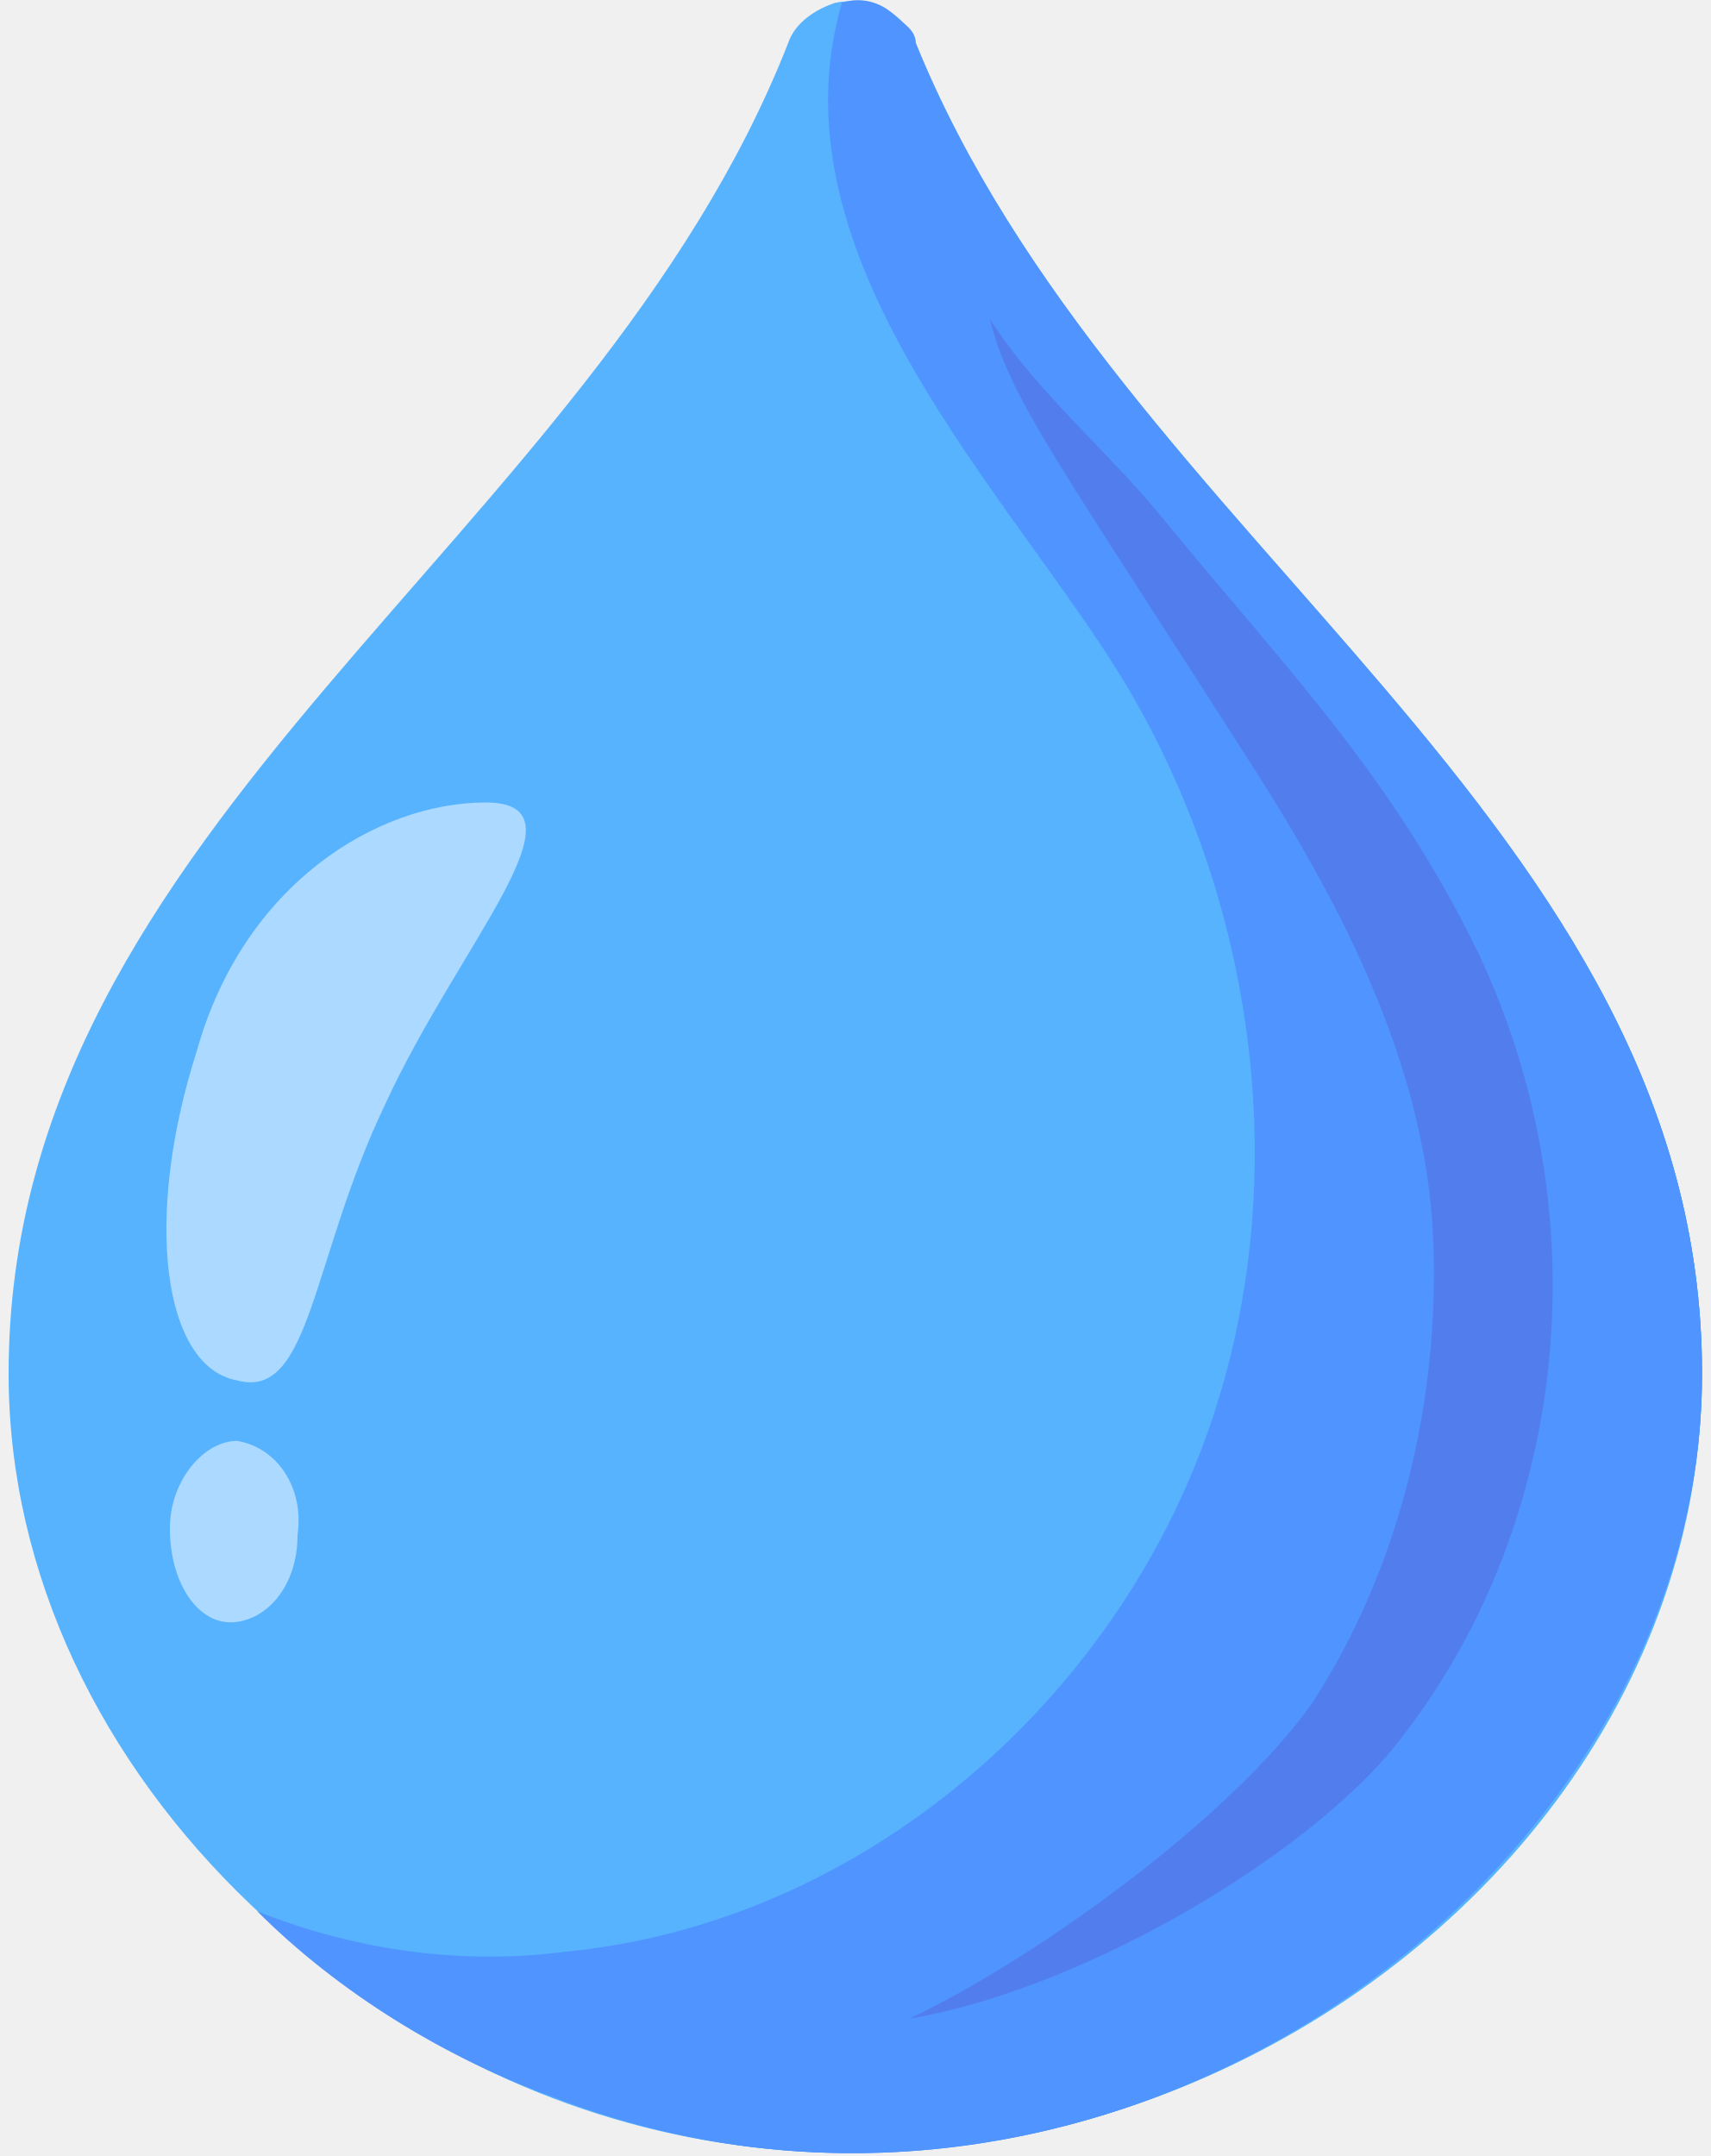
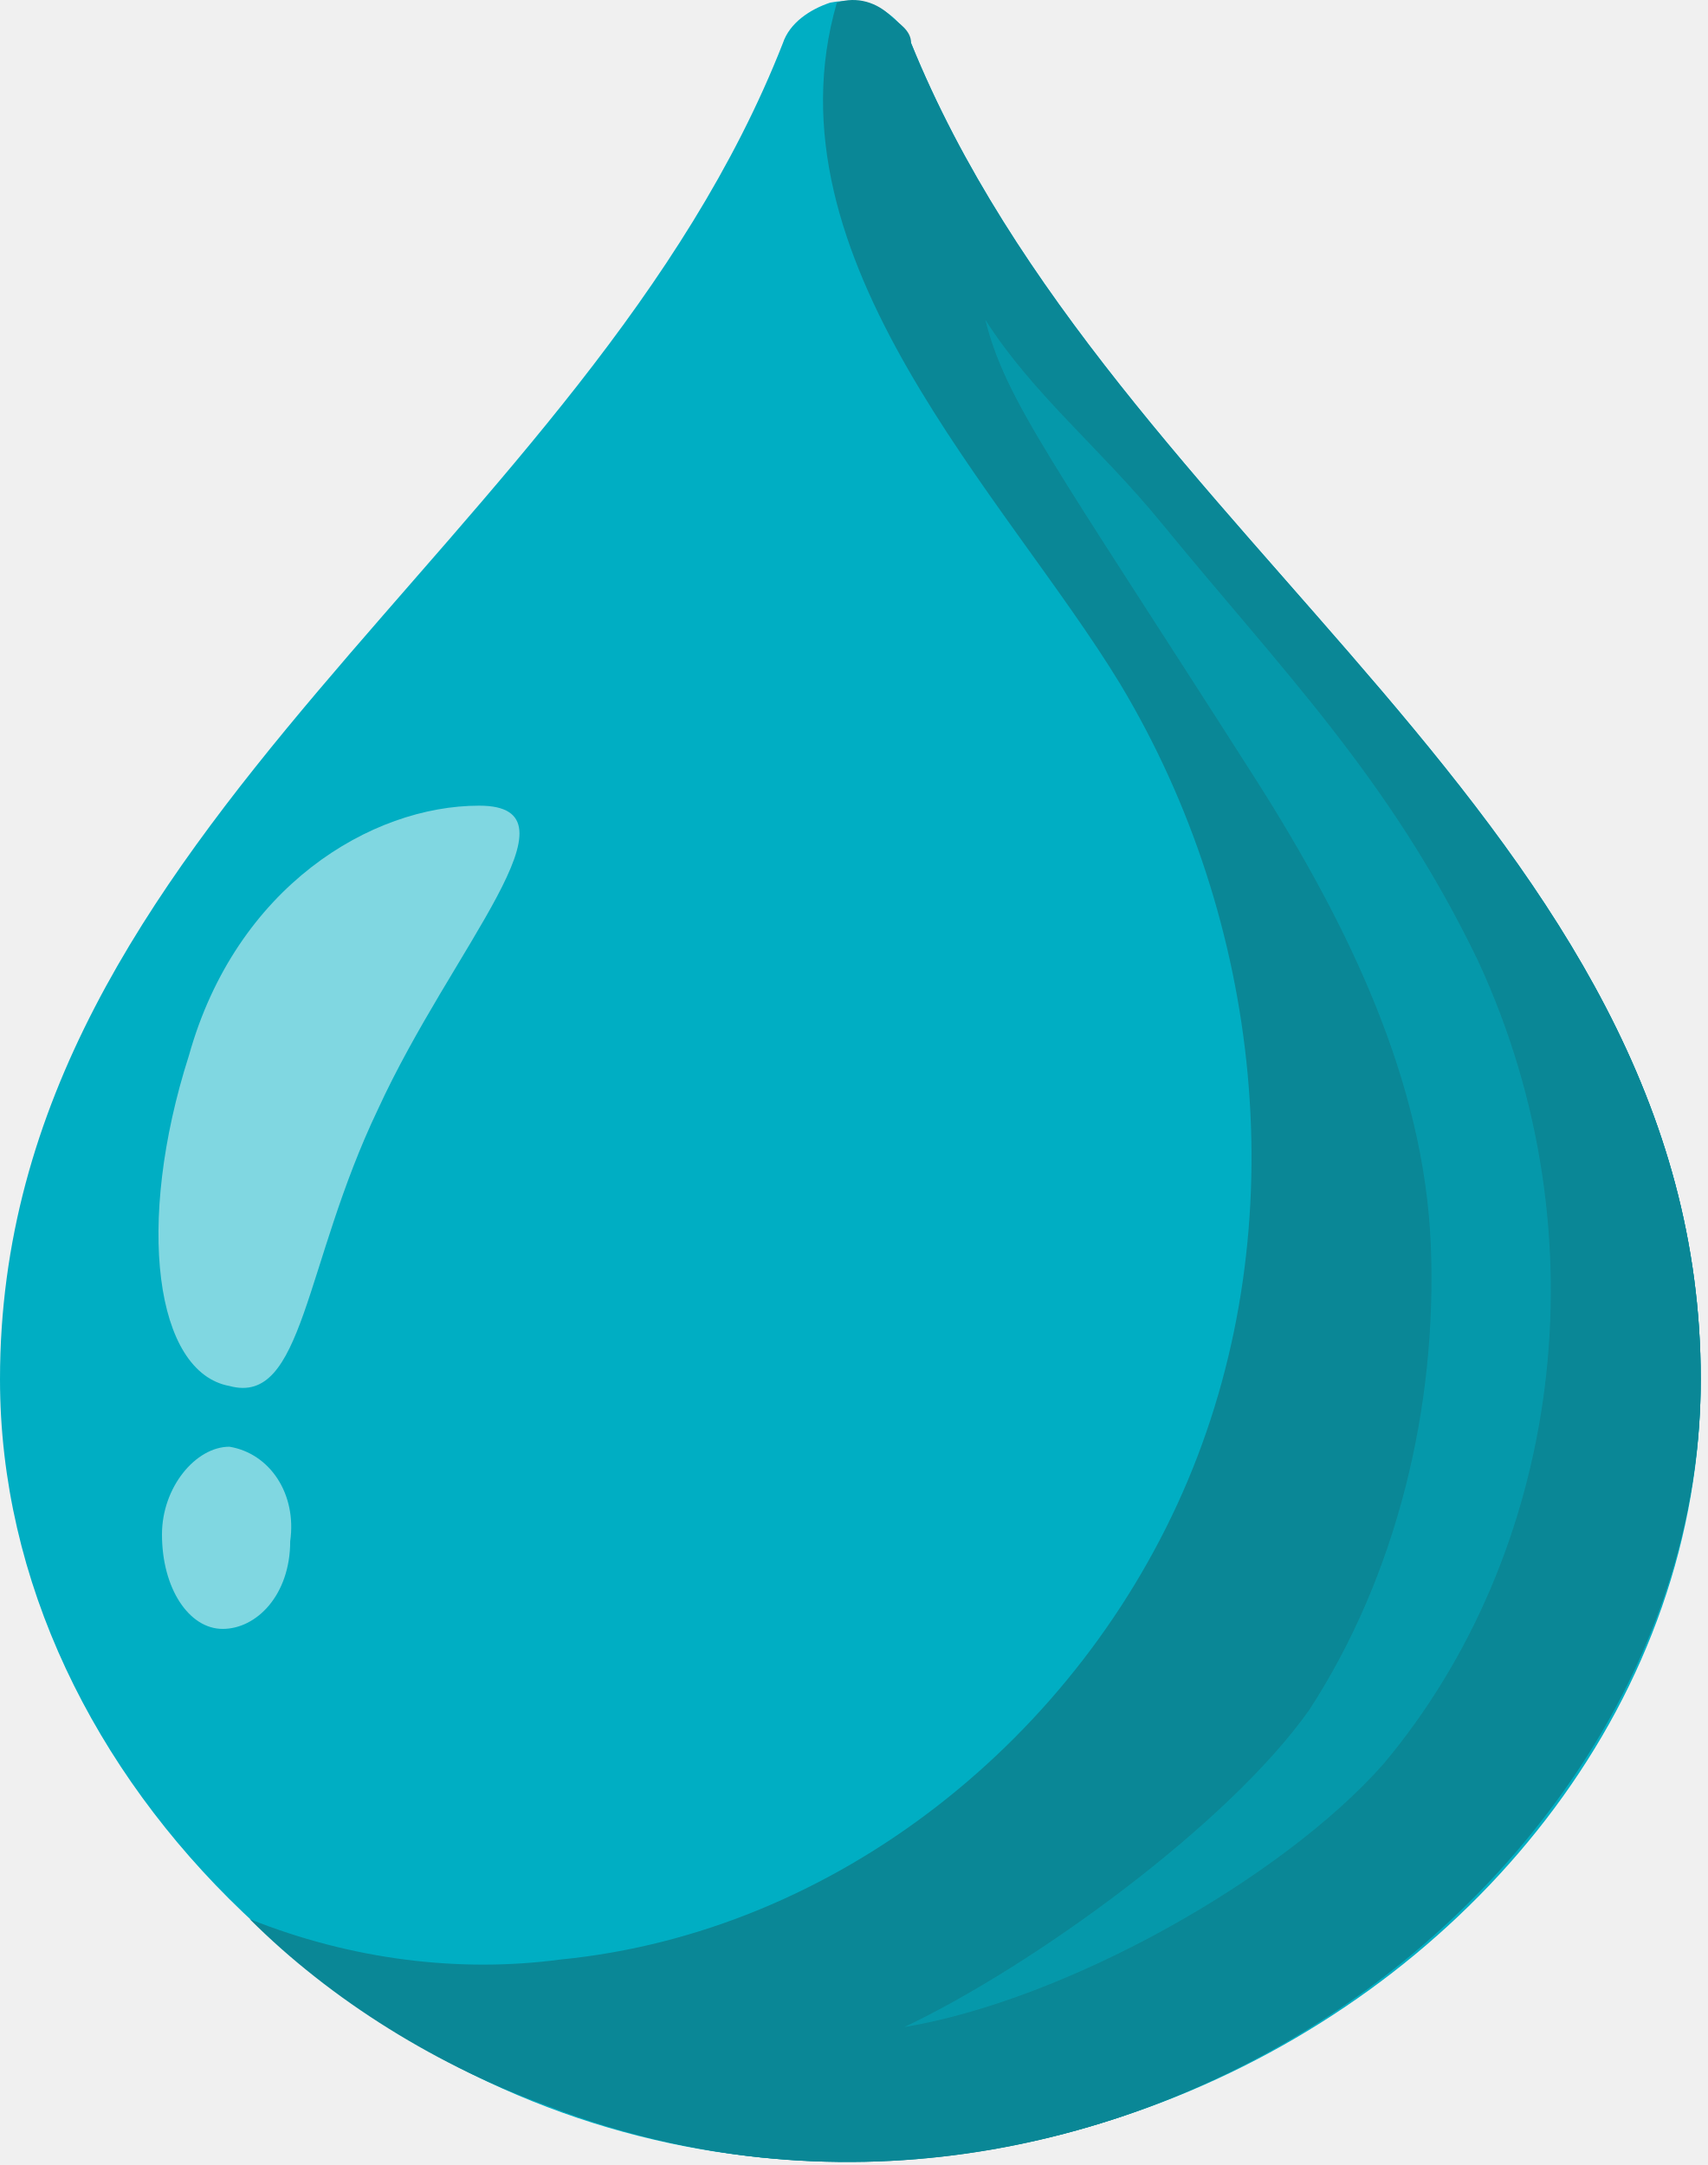
- <svg xmlns="http://www.w3.org/2000/svg" width="169" height="213" viewBox="0 0 169 213" fill="none">
-   <path d="M168.15 135.711C168.15 198.117 81.844 242.597 24.75 188.158C10.144 174.217 0.85 155.628 0.85 135.711C0.85 81.272 58.608 53.389 77.861 4.261C78.525 2.269 80.516 0.942 82.508 0.278C85.827 -0.386 89.147 0.942 90.475 4.261C110.391 53.389 168.15 81.272 168.15 135.711Z" fill="#57B3FE" />
-   <path d="M168.15 135.711C168.15 185.503 109.728 227.992 55.289 207.411C44.003 203.428 33.381 196.789 25.414 188.822C35.372 192.806 45.995 194.133 55.953 192.806C83.172 190.15 107.072 170.897 117.695 145.669C128.317 120.442 124.997 90.567 111.056 67.331C99.77 48.742 75.87 25.506 83.172 0.278C85.164 -0.386 87.156 0.278 88.484 1.606C89.147 2.269 90.475 2.933 90.475 4.261C110.392 53.389 168.15 81.272 168.15 135.711Z" fill="#5094FF" />
-   <path d="M168.15 135.711C168.15 185.503 109.728 227.992 55.289 207.411C83.172 203.428 104.417 197.453 125.661 178.864C142.922 164.258 152.881 132.392 142.259 102.517C135.62 83.928 122.342 69.322 111.056 53.389C106.409 46.086 99.77 40.111 96.45 32.808C93.795 27.497 88.484 10.9 87.82 2.27C88.484 2.933 89.811 3.597 89.811 4.925C110.392 53.389 168.15 81.272 168.15 135.711Z" fill="#5094FF" />
+ <svg xmlns="http://www.w3.org/2000/svg" width="168" height="213" viewBox="0 0 168 213" fill="none">
+   <path d="M167.3 135.694C167.3 198.1 80.995 242.58 23.9 188.141C9.294 174.2 0 155.611 0 135.694C0 81.255 57.758 53.372 77.011 4.244C77.675 2.252 79.667 0.925 81.658 0.261C84.978 -0.403 88.297 0.925 89.625 4.244C109.542 53.372 167.3 81.255 167.3 135.694Z" fill="#00AEC3" />
+   <path d="M167.3 135.694C167.3 185.485 108.878 227.974 54.439 207.394C43.153 203.41 32.531 196.772 24.564 188.805C34.522 192.788 45.145 194.116 55.103 192.788C82.322 190.133 106.222 170.88 116.845 145.652C127.467 120.424 124.147 90.549 110.206 67.313C98.919 48.724 75.019 25.488 82.322 0.26C84.314 -0.403 86.306 0.26 87.633 1.588C88.297 2.252 89.625 2.916 89.625 4.244C109.542 53.372 167.3 81.255 167.3 135.694Z" fill="#0A8796" />
+   <path d="M167.3 135.694C167.3 185.485 108.878 227.974 54.439 207.394C82.322 203.41 103.567 197.435 124.811 178.846C142.072 164.241 152.031 132.374 141.408 102.499C134.77 83.91 121.492 69.305 110.206 53.371C105.558 46.069 98.919 40.094 95.6 32.791C92.945 27.48 87.633 10.883 86.969 2.252C87.633 2.916 88.961 3.58 88.961 4.908C109.542 53.371 167.3 81.255 167.3 135.694Z" fill="#0A8796" />
  <g opacity="0.5">
-     <path d="M38.027 109.156C30.724 124.425 30.724 138.367 23.422 136.375C16.119 135.047 14.127 120.442 19.438 103.844C24.085 87.247 37.363 79.281 47.985 79.281C58.608 79.281 45.33 93.222 38.027 109.156Z" fill="white" />
+     <path d="M37.178 109.139C29.875 124.408 29.875 138.35 22.572 136.358C15.269 135.03 13.278 120.425 18.589 103.828C23.236 87.23 36.514 79.264 47.136 79.264C57.758 79.264 44.48 93.205 37.178 109.139Z" fill="white" />
  </g>
  <g opacity="0.5">
-     <path d="M29.397 151.645C29.397 156.956 26.078 160.275 22.758 160.275C19.439 160.275 16.783 156.292 16.783 150.981C16.783 146.333 20.103 142.35 23.422 142.35C27.405 143.014 30.061 146.997 29.397 151.645Z" fill="white" />
+     <path d="M28.547 151.627C28.547 156.939 25.228 160.258 21.908 160.258C18.589 160.258 15.933 156.275 15.933 150.964C15.933 146.316 19.253 142.333 22.572 142.333C26.556 142.997 29.211 146.98 28.547 151.627Z" fill="white" />
  </g>
  <g opacity="0.45">
-     <path d="M89.811 199.444C102.424 193.469 121.677 179.528 129.644 168.242C138.274 154.964 142.258 138.367 141.594 122.433C140.93 106.5 133.627 91.231 124.333 76.625C104.416 45.422 99.769 39.447 97.777 31.48C102.424 38.783 109.063 44.094 115.038 51.397C126.988 66.003 137.611 76.625 146.241 94.55C158.855 121.769 154.208 152.972 136.947 173.553C126.988 184.839 105.744 196.789 89.811 199.444Z" fill="#5564D7" />
+     <path d="M88.961 199.427C101.575 193.452 120.828 179.51 128.795 168.224C137.425 154.946 141.408 138.349 140.745 122.416C140.081 106.482 132.778 91.213 123.483 76.607C103.567 45.405 98.919 39.43 96.928 31.463C101.575 38.766 108.214 44.077 114.189 51.38C126.139 65.985 136.761 76.607 145.392 94.532C158.006 121.752 153.358 152.955 136.097 173.535C126.139 184.821 104.895 196.771 88.961 199.427Z" fill="#00AEC3" />
  </g>
</svg>
